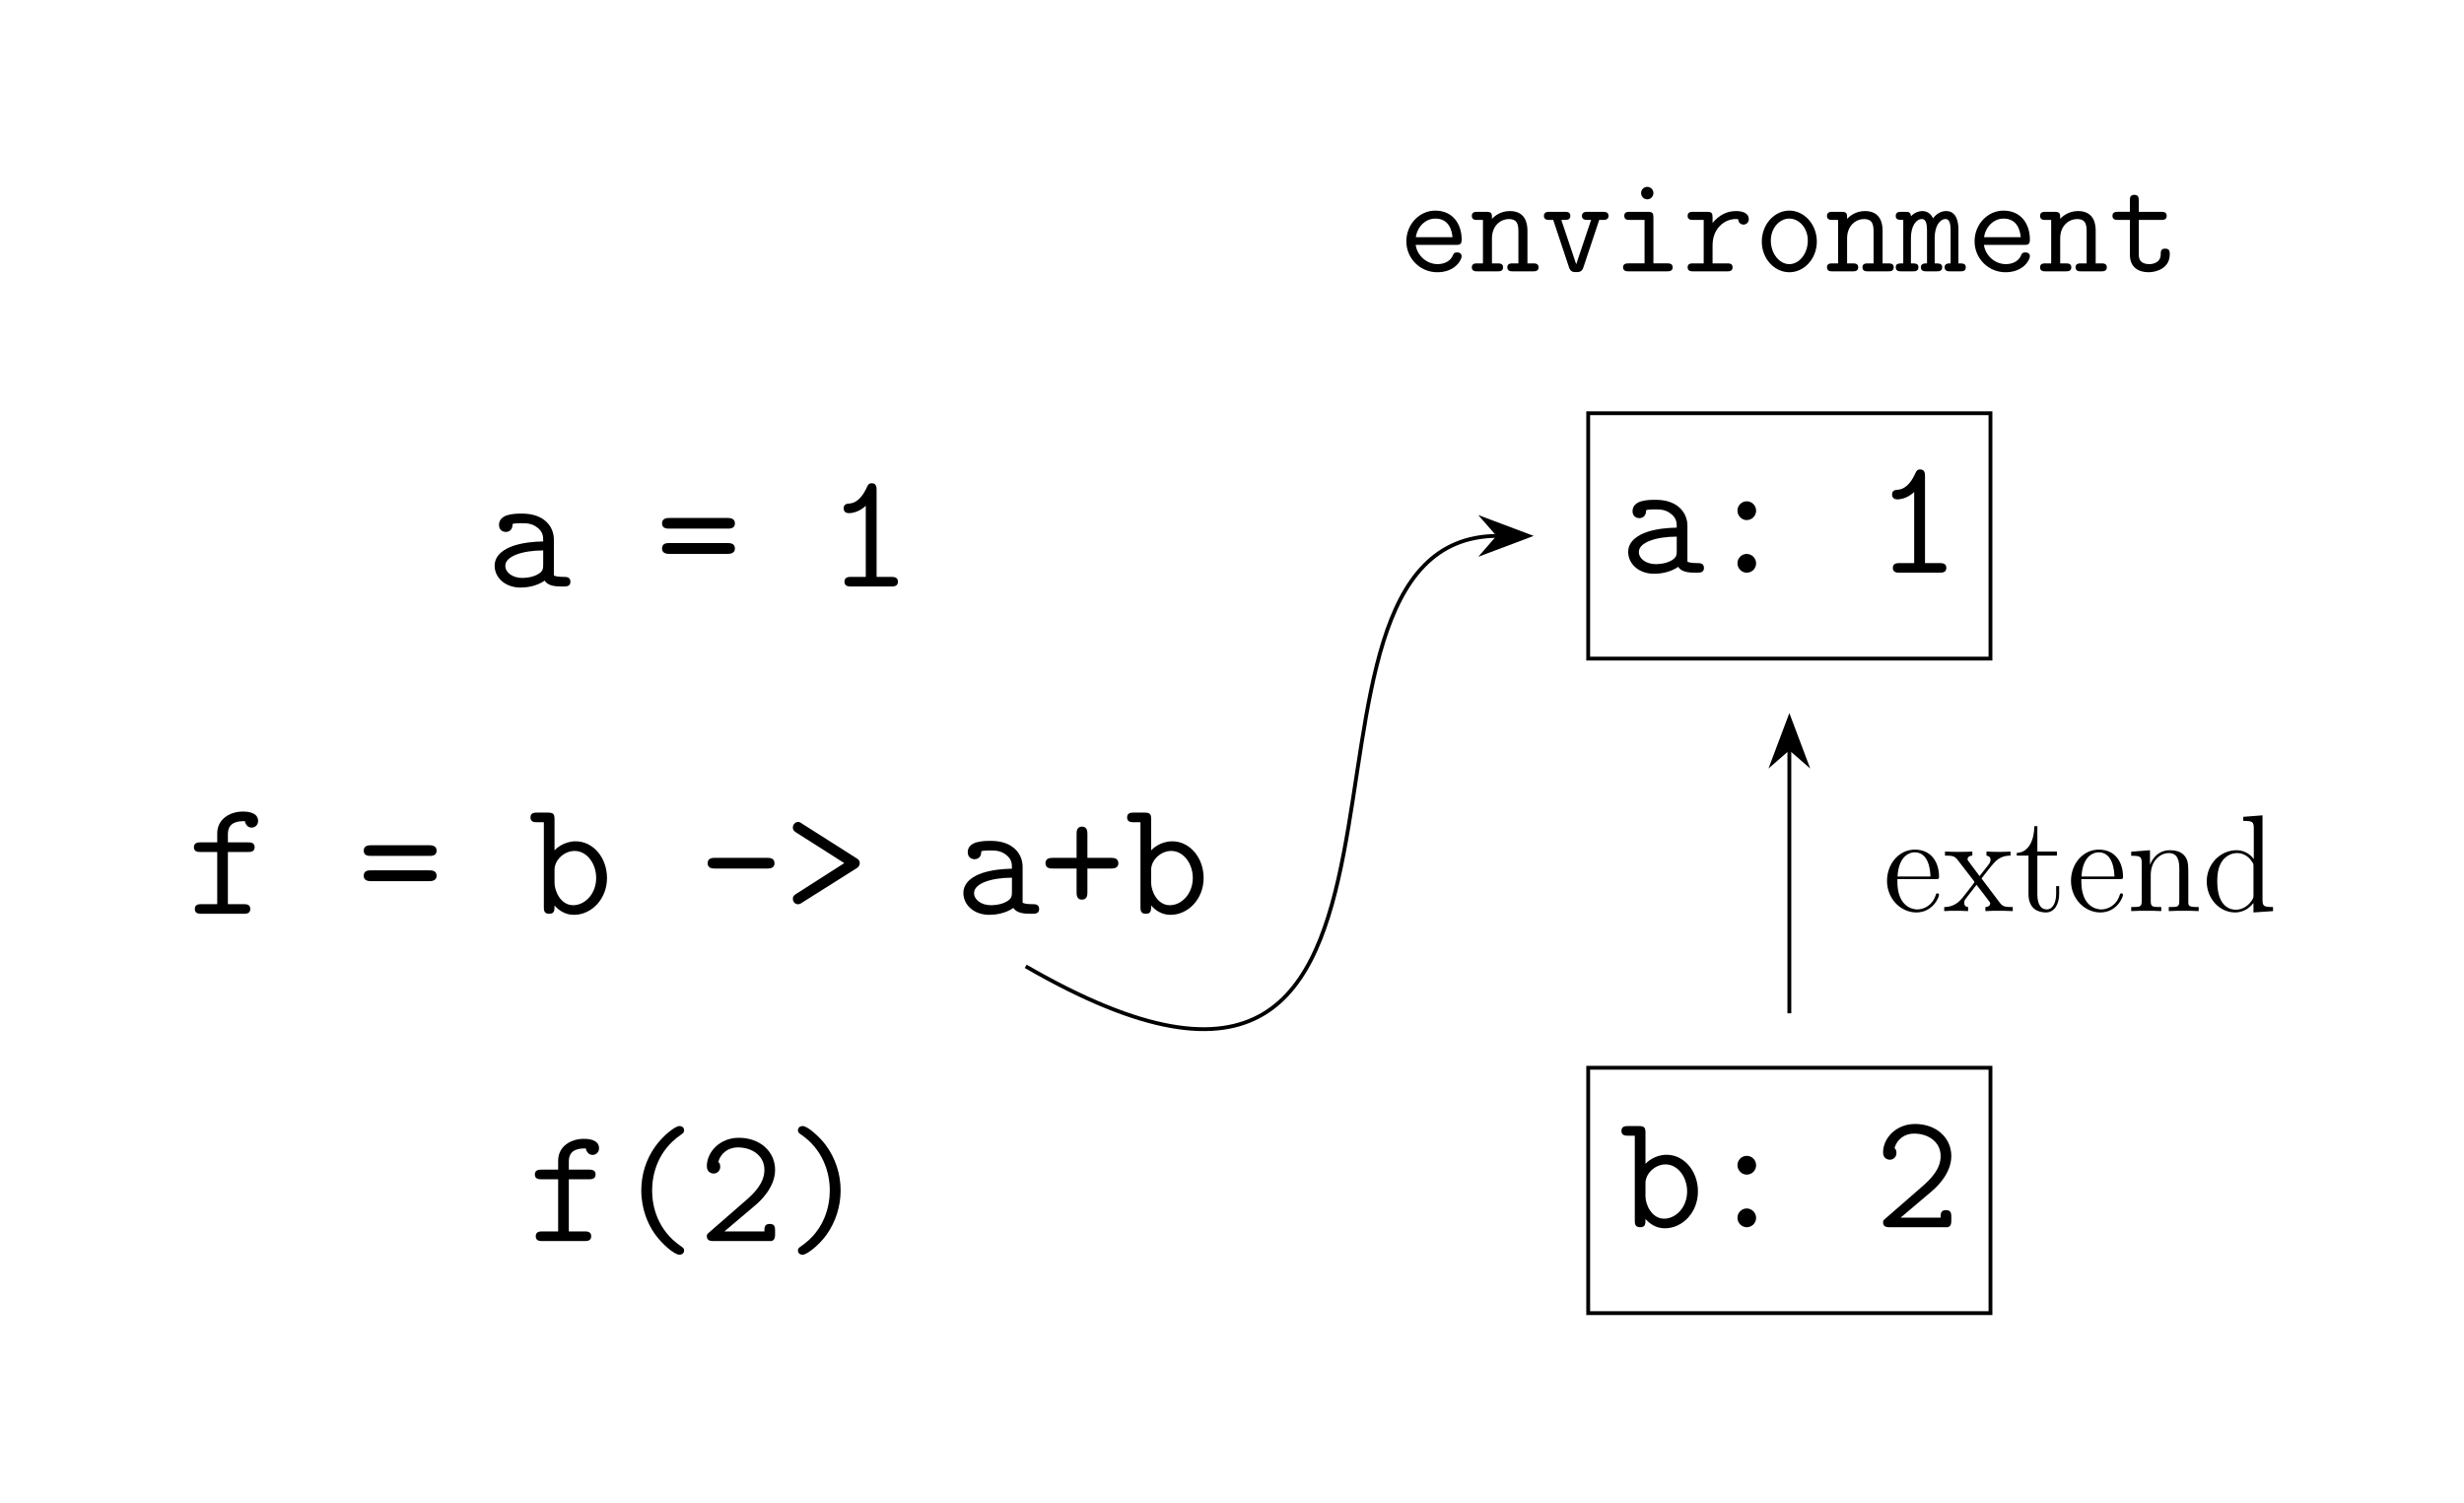
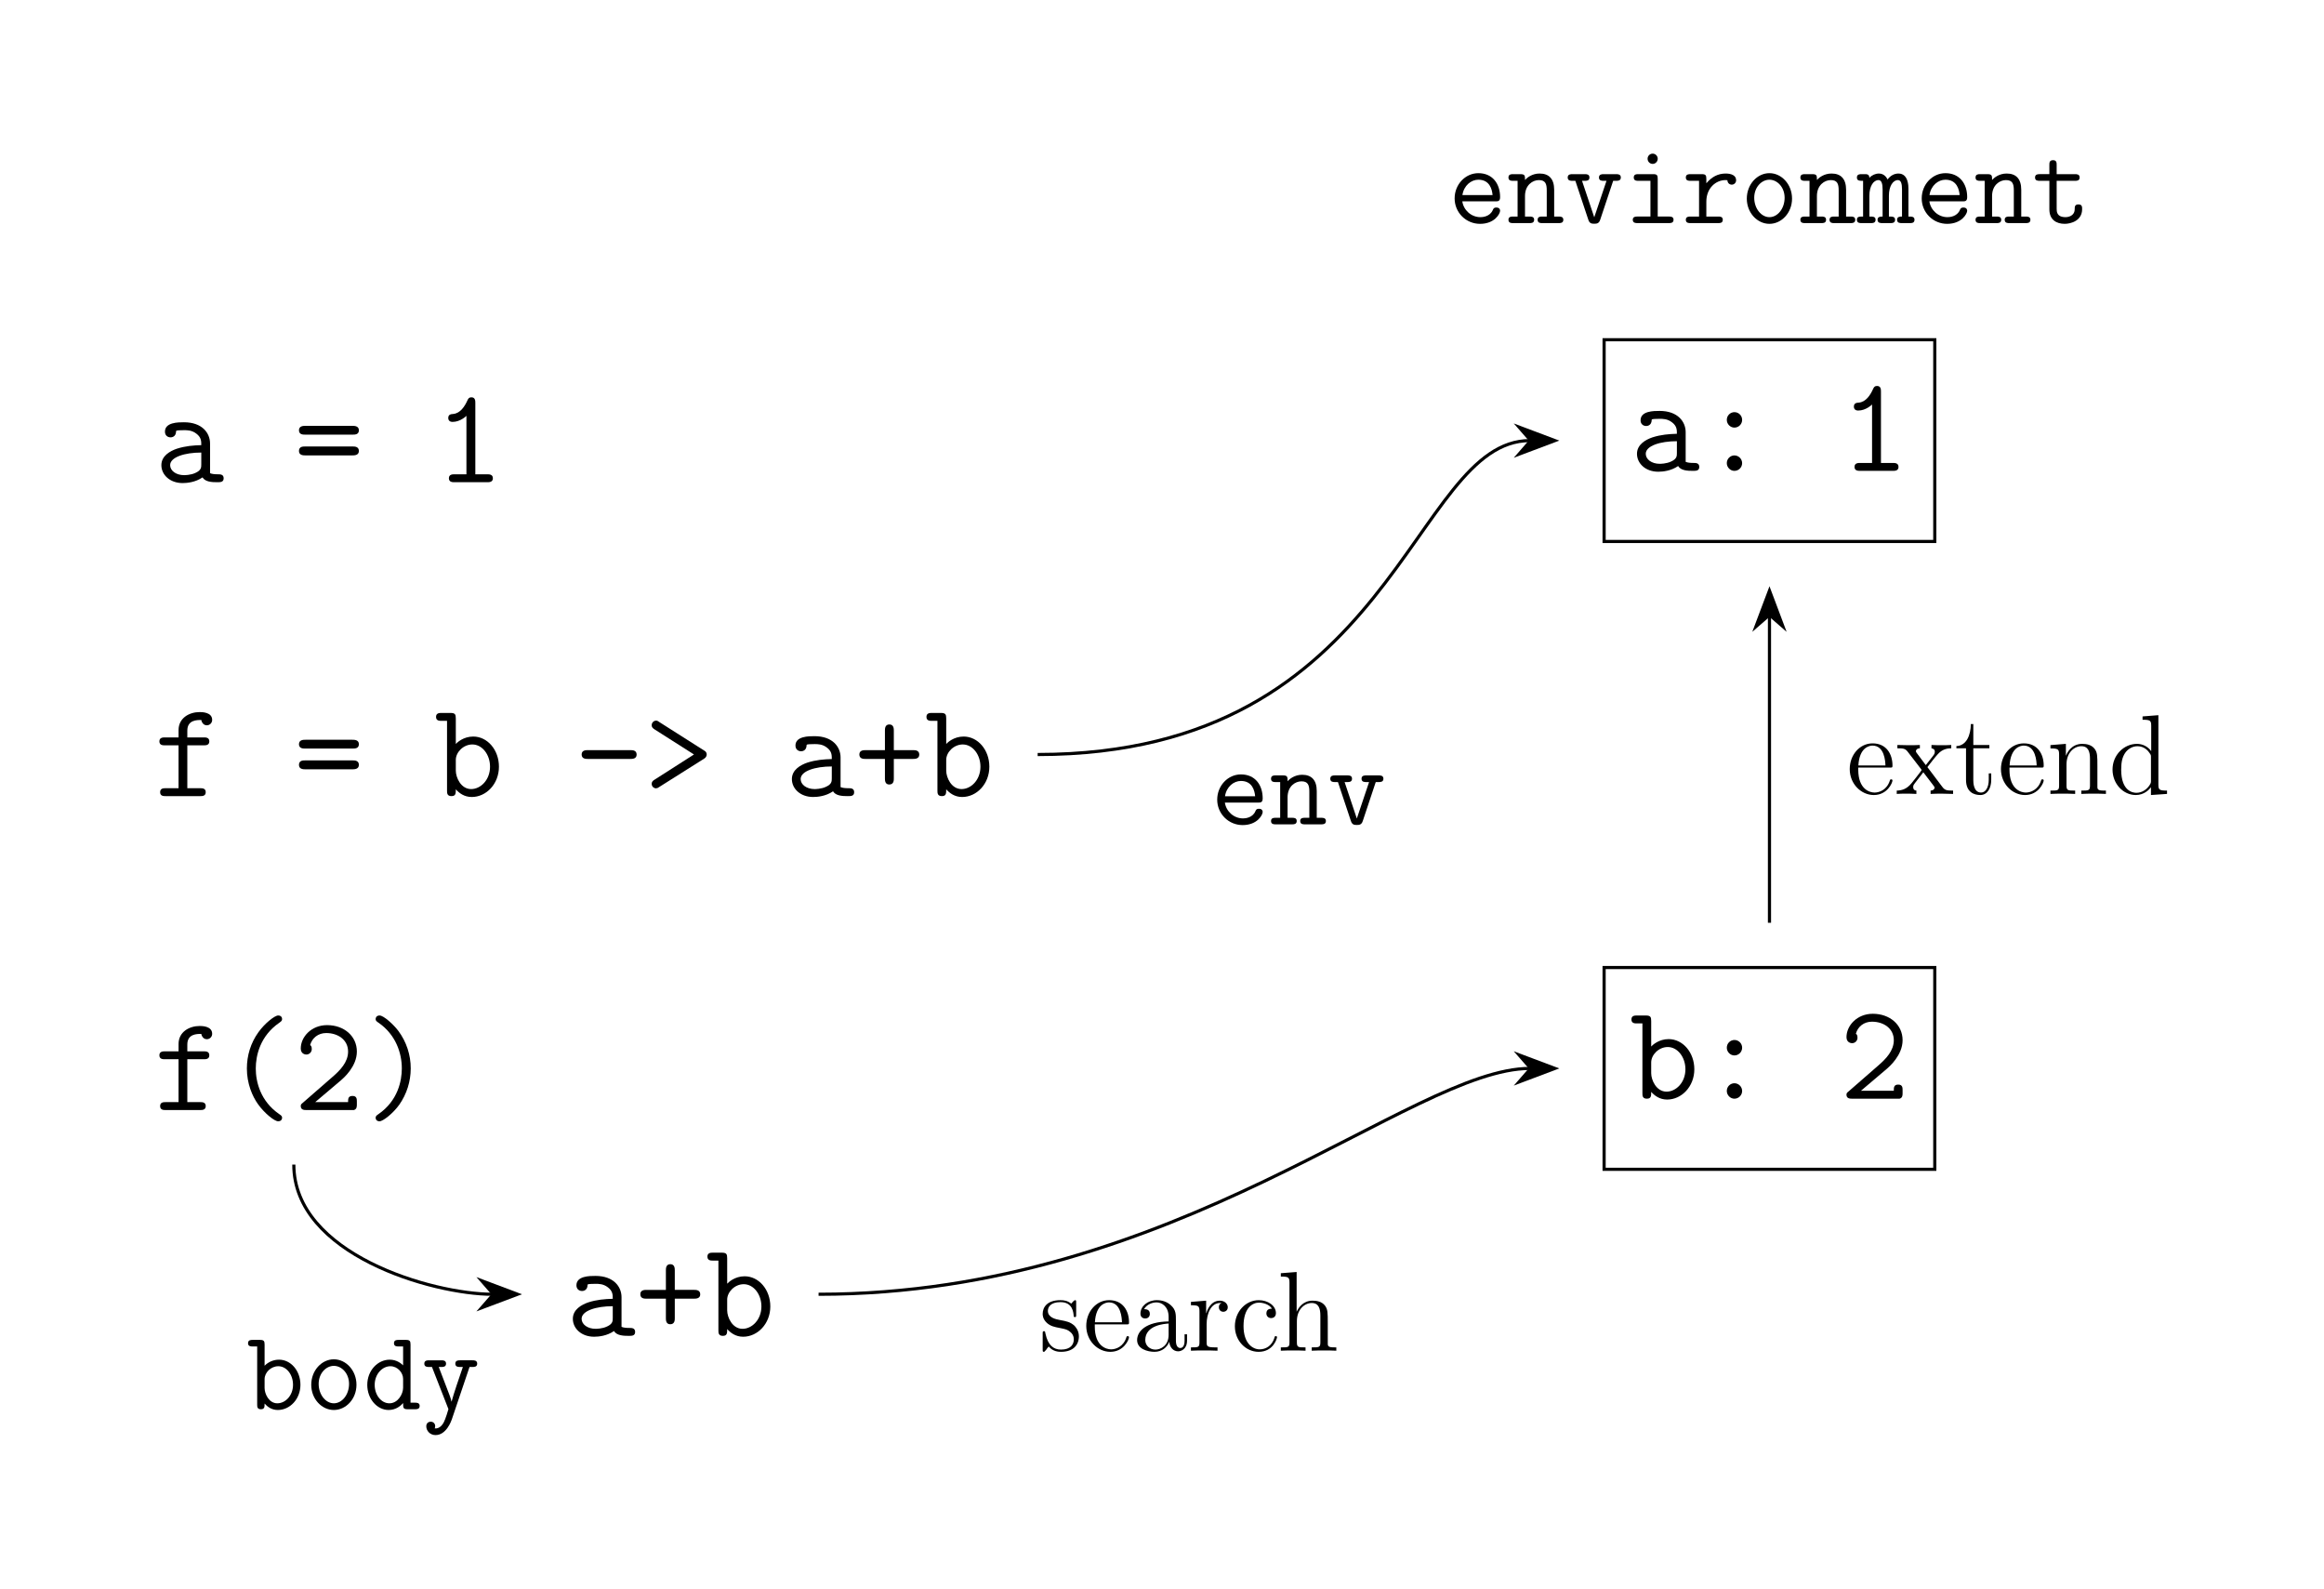
- <svg xmlns="http://www.w3.org/2000/svg" xmlns:xlink="http://www.w3.org/1999/xlink" width="256.096" height="156.119">
+ <svg xmlns="http://www.w3.org/2000/svg" xmlns:xlink="http://www.w3.org/1999/xlink" width="293.859" height="200.781">
  <defs>
    <path id="a" d="M7.125-4.89c0-1.313-.984-2.688-3.297-2.688-.734 0-2.406 0-2.406 1.187 0 .47.328.72.719.72.093 0 .671-.032.687-.75 0-.095.016-.11.375-.141.203-.016.438-.016.64-.016.391 0 .985 0 1.548.437.625.47.625.954.625 1.454C5-4.657 4-4.579 2.922-4.234c-.86.296-1.953.906-1.953 2.078C.969-.937 2.047.109 3.656.109c.547 0 1.61-.093 2.516-.718.344.578 1.203.609 1.86.609.405 0 .812 0 .812-.5S8.406-1 8.156-1c-.437 0-.781-.031-1.031-.14Zm-1.11 2.624c0 .391 0 .75-.718 1.079-.594.296-1.406.296-1.453.296-1.016 0-1.766-.562-1.766-1.265 0-1.016 1.844-1.594 3.938-1.594Zm0 0" />
    <path id="b" d="M7.469-6.016c.234 0 .75 0 .75-.546 0-.563-.578-.563-.828-.563H1.469c-.266 0-.828 0-.828.563 0 .546.53.546.734.546ZM7.39-3.39c.25 0 .828 0 .828-.562 0-.563-.547-.563-.75-.563H1.375c-.219 0-.734 0-.734.563 0 .562.562.562.828.562Zm0 0" />
    <path id="c" d="M5.234-10.016c0-.265 0-.718-.5-.718-.296 0-.39.156-.5.39-.328.735-.89 1.64-1.812 1.719-.25.016-.61.047-.61.5 0 .297.172.5.547.5.97 0 1.704-.719 1.75-.766V-1H2.594c-.235 0-.703 0-.703.5s.468.5.703.5H6.75c.234 0 .703 0 .703-.5S6.984-1 6.75-1H5.234Zm0 0" />
    <path id="d" d="M4.25-6.422h2.094c.234 0 .687 0 .687-.5s-.453-.5-.687-.5H4.25v-.86c0-1.343 1.203-1.343 1.766-1.343 0 .031.125.672.703.672a.675.675 0 0 0 .672-.688c0-.984-1.313-.984-1.579-.984-1.296 0-2.671.734-2.671 2.281v.922H1.42c-.234 0-.702 0-.702.5s.453.5.687.5h1.735V-1H1.5c-.25 0-.688 0-.688.5s.438.5.688.5h4.39c.235 0 .688 0 .688-.5S6.125-1 5.891-1H4.25Zm0 0" />
    <path id="e" d="M2.766-9.813c0-.53-.094-.703-.688-.703H.953c-.25 0-.687 0-.687.5s.437.5.687.5h.703v8.813c0 .312 0 .703.563.703.547 0 .547-.36.547-.86.421.47 1.062.97 2.015.97C6.61.11 8.22-1.532 8.22-3.72c0-2.125-1.453-3.812-3.25-3.812-1.25 0-2.047.765-2.203.937Zm0 5.235c0-.984.968-1.953 2.093-1.953 1.235 0 2.235 1.265 2.235 2.812 0 1.656-1.172 2.828-2.39 2.828-1.298 0-1.938-1.468-1.938-2.328Zm0 0" />
    <path id="f" d="M7.125-4.703c.234 0 .781 0 .781-.547 0-.563-.531-.563-.781-.563H1.719c-.219 0-.766 0-.766.547 0 .563.531.563.766.563Zm0 0" />
    <path id="g" d="M7.578-4.734c.203-.125.328-.313.328-.516 0-.313-.187-.438-.328-.516L1.922-9.359c-.11-.079-.25-.188-.406-.188a.573.573 0 0 0-.563.578c0 .313.188.406.36.531l4.984 3.172-4.984 3.188c-.172.11-.36.219-.36.531 0 .36.297.563.563.563L1.546-1c.141-.016.173-.016.36-.156Zm0 0" />
    <path id="h" d="M5-4.703h2.438c.218 0 .78 0 .78-.547 0-.563-.546-.563-.78-.563H5V-8.28c0-.219 0-.781-.563-.781-.562 0-.562.546-.562.78v2.47H1.406c-.218 0-.765 0-.765.546 0 .563.53.563.765.563h2.469v2.469c0 .218 0 .765.547.765C5-1.469 5-2 5-2.234Zm0 0" />
    <path id="i" d="M7.375.984c0-.234-.125-.296-.36-.468-2.39-1.641-2.968-4.094-2.968-5.766 0-1.64.547-4.11 2.969-5.781.234-.172.359-.25.359-.469 0-.172-.094-.453-.5-.453-.438 0-1.703 1-2.5 2.125-.969 1.344-1.453 2.937-1.453 4.578 0 1.906.687 3.516 1.422 4.531.781 1.094 2.047 2.14 2.531 2.14.406 0 .5-.28.5-.437Zm0 0" />
    <path id="j" d="M5.984-3.781C6.234-4 7.97-5.47 7.97-7.391c0-1.953-1.61-3.343-3.766-3.343-2 0-3.328 1.5-3.328 2.953 0 .718.61.765.703.765a.685.685 0 0 0 .688-.703c0-.328-.11-.422-.204-.5.25-.906 1.032-1.515 2.032-1.515 1.468 0 2.765.843 2.765 2.343 0 1.344-1.015 2.375-1.953 3.188L1.125-.906C.937-.75.875-.703.875-.5c0 .5.469.5.703.5h6.016c.375-.11.375-.453.375-.703v-.36c0-.312 0-.718-.547-.718-.563 0-.563.375-.563.781H2.703Zm0 0" />
    <path id="k" d="M5.922-5.25A7.909 7.909 0 0 0 4.359-10c-.593-.797-1.859-1.953-2.375-1.953-.406 0-.5.297-.5.453 0 .203.11.297.422.5 2.11 1.484 2.89 3.781 2.89 5.734 0 1.547-.484 4.079-2.952 5.782-.219.156-.36.234-.36.468 0 .157.094.438.5.438.422 0 1.704-.984 2.5-2.11A7.989 7.989 0 0 0 5.922-5.25Zm0 0" />
    <path id="t" d="M5.406-6.438a.977.977 0 0 0-.968-.984.967.967 0 0 0-.97.984c0 .516.438.97.954.97a.977.977 0 0 0 .984-.97Zm0 5.47a.987.987 0 0 0-.968-.985.967.967 0 0 0-.97.984c0 .516.438.969.954.969a.977.977 0 0 0 .984-.969Zm0 0" />
    <path id="l" d="M5.969-2.75c.297 0 .578 0 .578-.531 0-1.688-.953-3.031-2.75-3.031-1.656 0-3 1.437-3 3.187A3.204 3.204 0 0 0 4.016.094c1.843 0 2.53-1.282 2.53-1.657 0-.093-.03-.406-.484-.406-.265 0-.359.11-.437.313-.36.843-1.297.906-1.563.906-1.187 0-2.14-.906-2.296-2ZM1.78-3.547c.188-1.219 1.11-1.937 2.016-1.937 1.437 0 1.734 1.218 1.797 1.937Zm0 0" />
    <path id="m" d="M6-4.203c0-1.406-.672-2.063-1.844-2.063-.968 0-1.61.547-1.843.813 0-.531 0-.734-.579-.734H.781c-.187 0-.562 0-.562.421 0 .422.375.422.562.422h.594v4.516H.781c-.187 0-.562 0-.562.406C.219 0 .594 0 .78 0h2.11c.203 0 .578 0 .578-.422 0-.406-.375-.406-.578-.406h-.579v-2.594c0-1.39.97-2.015 1.75-2.015.829 0 1 .468 1 1.296v3.313H4.47c-.188 0-.563 0-.563.406 0 .422.375.422.563.422h2.11c.202 0 .577 0 .577-.422 0-.406-.375-.406-.578-.406H6Zm0 0" />
    <path id="n" d="M6.078-5.344h.375c.203 0 .594 0 .594-.422 0-.421-.39-.421-.594-.421H4.875c-.203 0-.594 0-.594.421 0 .422.39.422.594.422h.36L3.686-.734l-1.546-4.61H2.5c.203 0 .578 0 .578-.422 0-.421-.375-.421-.578-.421H.922c-.203 0-.594 0-.594.421 0 .422.39.422.594.422h.375l1.64 4.922c.157.5.47.5.75.5.266 0 .594 0 .75-.5Zm0 0" />
    <path id="o" d="M4.328-8.14a.643.643 0 0 0-.64-.641c-.36 0-.641.297-.641.64 0 .36.281.657.64.657.36 0 .641-.297.641-.657ZM1.86-6.188c-.203 0-.562 0-.562.421 0 .422.36.422.562.422h1.547v4.516h-1.64c-.204 0-.594 0-.594.406 0 .422.39.422.594.422H5.75c.203 0 .578 0 .578-.422 0-.406-.375-.406-.578-.406H4.328v-4.766c0-.437-.078-.593-.562-.593Zm0 0" />
    <path id="p" d="M3.094-2.719c0-1.703 1.203-2.719 2.422-2.719.078 0 .171 0 .234.016.047.516.453.563.547.563a.55.55 0 0 0 .562-.563c0-.61-.609-.844-1.328-.844-.953 0-1.765.422-2.437 1.235v-.563c0-.437-.078-.593-.563-.593H1.078c-.203 0-.578 0-.578.421 0 .422.375.422.578.422h1.094v4.516H1.078c-.203 0-.578 0-.578.406C.5 0 .875 0 1.078 0H4.61c.204 0 .563 0 .563-.422 0-.406-.36-.406-.563-.406H3.094Zm0 0" />
    <path id="q" d="M6.547-3.094c0-1.797-1.313-3.219-2.86-3.219-1.546 0-2.859 1.422-2.859 3.22 0 1.796 1.328 3.187 2.86 3.187 1.53 0 2.859-1.39 2.859-3.188ZM3.687-.75c-1.03 0-1.921-1.094-1.921-2.453 0-1.328.921-2.281 1.921-2.281s1.922.953 1.922 2.28c0 1.376-.89 2.454-1.921 2.454Zm0 0" />
    <path id="r" d="M6.5-4.344c0-.312 0-1.922-1.266-1.922-.5 0-.984.235-1.375.75-.093-.203-.406-.75-1.093-.75a1.65 1.65 0 0 0-1.204.547c-.015-.468-.312-.468-.578-.468H.563c-.204 0-.579 0-.579.421 0 .422.329.422.782.422v4.516c-.47 0-.782 0-.782.406C-.016 0 .36 0 .563 0h1.203c.203 0 .578 0 .578-.422 0-.406-.328-.406-.781-.406v-2.64c0-1.204.515-1.97 1.156-1.97.39 0 .515.5.515 1.172v3.438c-.25 0-.64 0-.64.406 0 .422.39.422.594.422h1.046c.204 0 .579 0 .579-.422 0-.406-.344-.406-.782-.406v-2.64c0-1.204.516-1.97 1.14-1.97.407 0 .516.5.516 1.172v3.438c-.234 0-.625 0-.625.406 0 .422.391.422.594.422h1.047c.203 0 .563 0 .563-.422 0-.406-.329-.406-.766-.406Zm0 0" />
    <path id="s" d="M3.094-5.344h2.328c.203 0 .578 0 .578-.422 0-.421-.375-.421-.578-.421H3.094V-7.36c0-.25 0-.594-.453-.594-.47 0-.47.344-.47.594v1.171H.954c-.203 0-.594 0-.594.422s.375.422.579.422h1.234v3.61c0 1.328.906 1.828 1.937 1.828.782 0 2.204-.39 2.204-1.86 0-.28 0-.593-.47-.593-.468 0-.468.312-.468.609-.016.86-.828 1-1.156 1-1.125 0-1.125-.719-1.125-1.063Zm0 0" />
-     <path id="u" d="M5.5-3.328c.313 0 .344 0 .344-.266 0-1.453-.782-2.797-2.516-2.797-1.64 0-2.89 1.47-2.89 3.25C.438-1.25 1.89.141 3.483.141c1.704 0 2.36-1.547 2.36-1.844 0-.094-.078-.14-.157-.14-.125 0-.156.062-.171.14C5.14-.5 4.172-.172 3.578-.172c-.61 0-2.062-.406-2.062-2.89v-.266Zm-3.969-.266c.125-2.265 1.375-2.515 1.782-2.515 1.53 0 1.624 2.015 1.64 2.515Zm0 0" />
-     <path id="v" d="M4.016-3.39C4.437-3.938 5.03-4.704 5.312-5c.579-.672 1.25-.766 1.72-.766v-.421c-.626.03-.641.03-1.204.03-.547 0-.578 0-1.297-.03v.421c.188.032.422.11.422.438 0 .25-.14.406-.219.516l-.921 1.171-1.11-1.484c-.047-.047-.14-.188-.14-.281 0-.094.078-.344.5-.36v-.421c-.344.03-1.079.03-1.47.03-.468 0-.5 0-1.374-.03v.421c.734 0 1 .032 1.297.422l1.687 2.188c.031.031.078.11.078.156 0 .047-1.11 1.453-1.265 1.64C1.39-.593.766-.436.14-.421V0c.546-.031.578-.031 1.187-.031.547 0 .578 0 1.297.031v-.422c-.344-.031-.406-.25-.406-.453 0-.234.11-.344.25-.531.219-.297.687-.89 1.031-1.328l1.172 1.53c.25.313.25.345.25.423 0 .125-.11.344-.5.36V0C4.797-.031 5.5-.031 5.89-.031c.484 0 .5 0 1.375.031v-.422c-.766 0-1.032-.016-1.375-.484Zm0 0" />
-     <path id="w" d="M2.406-5.766h2.031v-.421h-2.03v-2.641h-.313c-.016 1.36-.531 2.734-1.828 2.781v.281h1.218v3.985C1.484-.188 2.531.14 3.297.14c.906 0 1.375-.891 1.375-1.922v-.813h-.313v.781c0 1.032-.421 1.641-.968 1.641-.985 0-.985-1.328-.985-1.578Zm0 0" />
-     <path id="x" d="M6.39-3.484c0-1.329 0-1.735-.343-2.204-.406-.546-1.078-.64-1.578-.64-1.39 0-1.938 1.187-2.047 1.484h-.016v-1.484l-1.953.156v.422c.984 0 1.094.094 1.094.797v3.89c0 .641-.156.641-1.094.641V0C.828-.031 1.61-.031 2.016-.031c.406 0 1.187 0 1.562.031v-.422c-.922 0-1.094 0-1.094-.64v-2.672c0-1.5.985-2.297 1.875-2.297.891 0 1.094.718 1.094 1.593v3.375c0 .641-.156.641-1.094.641V0c.375-.031 1.157-.031 1.547-.031.422 0 1.188 0 1.563.031v-.422c-.719 0-1.078 0-1.078-.422Zm0 0" />
-     <path id="y" d="M4.297-9.797v.422c.984 0 1.094.094 1.094.797v3.172a2.22 2.22 0 0 0-1.797-.922C1.938-6.328.5-4.922.5-3.078.5-1.266 1.86.14 3.438.14c1.093 0 1.718-.72 1.921-.985v.985L7.391 0v-.422c-.985 0-1.094-.094-1.094-.797v-8.734Zm1.062 8.125c0 .25 0 .297-.203.61-.343.5-.922.921-1.64.921-.375 0-1.922-.14-1.922-2.921 0-1.047.172-1.61.484-2.094.281-.438.86-.875 1.578-.875.89 0 1.39.64 1.531.875.172.234.172.265.172.515Zm0 0" />
+     <path id="u" d="M2.313-8.172c0-.453-.094-.594-.579-.594H.781c-.187 0-.562 0-.562.422 0 .406.375.406.562.406h.594v7.344c0 .266 0 .594.469.594.468 0 .468-.297.468-.719.344.39.876.813 1.672.813 1.532 0 2.86-1.375 2.86-3.188 0-1.765-1.203-3.172-2.703-3.172a2.56 2.56 0 0 0-1.829.766Zm0 4.36c0-.829.796-1.626 1.734-1.626 1.031 0 1.86 1.047 1.86 2.344 0 1.375-.97 2.344-1.985 2.344-1.078 0-1.61-1.219-1.61-1.938Zm0 0" />
+     <path id="v" d="M6-8.172c0-.453-.094-.594-.578-.594h-.953c-.188 0-.563 0-.563.422 0 .406.375.406.563.406h.593v2.391c-.234-.234-.812-.719-1.687-.719C1.844-6.266.531-4.89.531-3.078.531-1.313 1.766.094 3.234.094c.938 0 1.563-.563 1.829-.875 0 .594 0 .781.578.781h.937c.203 0 .578 0 .578-.422 0-.406-.375-.406-.578-.406H6Zm-.938 5.453c0 .797-.656 1.969-1.734 1.969-1.031 0-1.86-1.047-1.86-2.328 0-1.375.97-2.36 1.985-2.36.938 0 1.61.844 1.61 1.594Zm0 0" />
+     <path id="w" d="M6.078-5.344h.375c.203 0 .594 0 .594-.422 0-.421-.39-.421-.594-.421H4.875c-.203 0-.594 0-.594.421 0 .422.39.422.594.422h.36C4.827-4.172 4.014-1.78 3.811-.969h-.015c-.063-.312-.125-.469-.266-.86L2.187-5.343h.344c.188 0 .578 0 .578-.422 0-.421-.39-.421-.578-.421H.953c-.203 0-.594 0-.594.421 0 .422.391.422.594.422h.375L3.344-.187c.062.14.062.171.062.187 0 .031-.375 1.281-.594 1.672-.093.156-.453.828-1.14.75.016-.047.062-.125.062-.281a.542.542 0 0 0-.562-.563c-.36 0-.563.25-.563.578 0 .547.454 1.11 1.172 1.11 1.39 0 2-1.844 2.047-1.954Zm0 0" />
+     <path id="x" d="M5.5-3.328c.313 0 .344 0 .344-.266 0-1.453-.782-2.797-2.516-2.797-1.64 0-2.89 1.47-2.89 3.25C.438-1.25 1.89.141 3.483.141c1.704 0 2.36-1.547 2.36-1.844 0-.094-.078-.14-.157-.14-.125 0-.156.062-.171.14C5.14-.5 4.172-.172 3.578-.172c-.61 0-2.062-.406-2.062-2.89v-.266Zm-3.969-.266c.125-2.265 1.375-2.515 1.782-2.515 1.53 0 1.624 2.015 1.64 2.515Zm0 0" />
+     <path id="y" d="M4.016-3.39C4.437-3.938 5.03-4.704 5.312-5c.579-.672 1.25-.766 1.72-.766v-.421c-.626.03-.641.03-1.204.03-.547 0-.578 0-1.297-.03v.421c.188.032.422.11.422.438 0 .25-.14.406-.219.516l-.921 1.171-1.11-1.484c-.047-.047-.14-.188-.14-.281 0-.094.078-.344.5-.36v-.421c-.344.03-1.079.03-1.47.03-.468 0-.5 0-1.374-.03v.421c.734 0 1 .032 1.297.422l1.687 2.188c.031.031.078.11.078.156 0 .047-1.11 1.453-1.265 1.64C1.39-.593.766-.436.14-.421V0c.546-.031.578-.031 1.187-.031.547 0 .578 0 1.297.031v-.422c-.344-.031-.406-.25-.406-.453 0-.234.11-.344.25-.531.219-.297.687-.89 1.031-1.328l1.172 1.53c.25.313.25.345.25.423 0 .125-.11.344-.5.36V0C4.797-.031 5.5-.031 5.89-.031c.484 0 .5 0 1.375.031v-.422c-.766 0-1.032-.016-1.375-.484Zm0 0" />
+     <path id="z" d="M2.406-5.766h2.031v-.421h-2.03v-2.641h-.313c-.016 1.36-.531 2.734-1.828 2.781v.281h1.218v3.985C1.484-.188 2.531.14 3.297.14c.906 0 1.375-.891 1.375-1.922v-.813h-.313v.781c0 1.032-.421 1.641-.968 1.641-.985 0-.985-1.328-.985-1.578Zm0 0" />
+     <path id="A" d="M6.39-3.484c0-1.329 0-1.735-.343-2.204-.406-.546-1.078-.64-1.578-.64-1.39 0-1.938 1.187-2.047 1.484h-.016v-1.484l-1.953.156v.422c.984 0 1.094.094 1.094.797v3.89c0 .641-.156.641-1.094.641V0C.828-.031 1.61-.031 2.016-.031c.406 0 1.187 0 1.562.031v-.422c-.922 0-1.094 0-1.094-.64v-2.672c0-1.5.985-2.297 1.875-2.297.891 0 1.094.718 1.094 1.593v3.375c0 .641-.156.641-1.094.641V0c.375-.031 1.157-.031 1.547-.031.422 0 1.188 0 1.563.031v-.422c-.719 0-1.078 0-1.078-.422Zm0 0" />
+     <path id="B" d="M4.297-9.797v.422c.984 0 1.094.094 1.094.797v3.172a2.22 2.22 0 0 0-1.797-.922C1.938-6.328.5-4.922.5-3.078.5-1.266 1.86.14 3.438.14c1.093 0 1.718-.72 1.921-.985v.985L7.391 0v-.422c-.985 0-1.094-.094-1.094-.797v-8.734Zm1.062 8.125c0 .25 0 .297-.203.61-.343.5-.922.921-1.64.921-.375 0-1.922-.14-1.922-2.921 0-1.047.172-1.61.484-2.094.281-.438.86-.875 1.578-.875.89 0 1.39.64 1.531.875.172.234.172.265.172.515Zm0 0" />
+     <path id="C" d="M4.703-6.063c0-.265 0-.328-.14-.328-.11 0-.391.313-.485.438-.453-.36-.89-.438-1.36-.438-1.734 0-2.25.938-2.25 1.735 0 .156 0 .656.548 1.156.468.406.953.5 1.609.625.781.156.969.203 1.328.5.266.203.453.531.453.922 0 .625-.36 1.312-1.625 1.312-.937 0-1.64-.546-1.953-1.984-.047-.25-.047-.266-.062-.281C.734-2.47.672-2.47.625-2.47c-.156 0-.156.078-.156.328v1.954c0 .265 0 .328.14.328.079 0 .094-.016.344-.313.063-.094.063-.125.281-.36.547.673 1.313.673 1.563.673 1.5 0 2.25-.829 2.25-1.97 0-.765-.469-1.234-.594-1.359-.516-.437-.906-.53-1.86-.703-.421-.078-1.468-.28-1.468-1.14 0-.453.297-1.11 1.594-1.11 1.562 0 1.64 1.329 1.672 1.782.015.109.109.109.156.109.156 0 .156-.063.156-.328Zm0 0" />
+     <path id="D" d="M5.531-3.828c0-.781 0-1.344-.625-1.906-.5-.47-1.14-.657-1.781-.657-1.172 0-2.078.766-2.078 1.704 0 .406.266.609.61.609.343 0 .577-.234.577-.578 0-.594-.515-.594-.734-.594.344-.61 1.031-.86 1.594-.86.672 0 1.515.548 1.515 1.829v.578C1.72-3.656.625-2.453.625-1.343.625-.22 1.953.14 2.828.14c.938 0 1.594-.579 1.86-1.266.062.688.5 1.203 1.125 1.203.296 0 1.125-.203 1.125-1.36v-.796h-.313v.797c0 .828-.344.937-.547.937-.547 0-.547-.765-.547-.969ZM4.61-2.016C4.61-.609 3.563-.14 2.938-.14c-.704 0-1.282-.515-1.282-1.203 0-1.89 2.438-2.062 2.953-2.093Zm0 0" />
+     <path id="E" d="M2.39-3.344c0-1.39.579-2.687 1.688-2.687h.203c-.125.062-.343.156-.343.531 0 .422.328.578.546.578.297 0 .579-.187.579-.578 0-.422-.391-.828-1-.828-1.22 0-1.641 1.328-1.72 1.594h-.015v-1.594l-1.922.156v.422c.969 0 1.078.094 1.078.797v3.89c0 .641-.156.641-1.078.641V0c.39-.031 1.188-.031 1.61-.031.39 0 1.406 0 1.75.031v-.422h-.297c-1.047 0-1.078-.156-1.078-.672Zm0 0" />
+     <path id="F" d="M5.188-5.313c-.172 0-.704 0-.704.594 0 .344.25.594.594.594.328 0 .61-.203.61-.625 0-.953-1.016-1.64-2.172-1.64C1.844-6.39.5-4.907.5-3.095.5-1.266 1.875.141 3.5.141c1.89 0 2.328-1.72 2.328-1.844 0-.14-.11-.14-.14-.14-.141 0-.157.046-.188.218C5.172-.609 4.406-.172 3.625-.172c-.875 0-2.031-.766-2.031-2.937 0-2.391 1.218-2.97 1.937-2.97.547 0 1.328.22 1.656.766Zm0 0" />
+     <path id="G" d="M6.39-3.484c0-1.329 0-1.735-.343-2.204-.406-.546-1.078-.64-1.578-.64-1.235 0-1.797.937-2 1.375h-.016v-5l-2 .156v.422c.984 0 1.094.094 1.094.797v7.515c0 .641-.156.641-1.094.641V0C.828-.031 1.61-.031 2.016-.031c.406 0 1.187 0 1.562.031v-.422c-.922 0-1.094 0-1.094-.64v-2.672c0-1.5.985-2.297 1.875-2.297.891 0 1.094.718 1.094 1.593v3.375c0 .641-.156.641-1.094.641V0c.375-.031 1.157-.031 1.547-.031.422 0 1.188 0 1.563.031v-.422c-.719 0-1.078 0-1.078-.422Zm0 0" />
  </defs>
-   <use xlink:href="#a" x="50.442" y="60.96" />
-   <use xlink:href="#b" x="68.167" y="60.96" />
-   <use xlink:href="#c" x="85.875" y="60.96" />
-   <use xlink:href="#d" x="19.436" y="94.976" />
-   <use xlink:href="#b" x="37.161" y="94.976" />
-   <use xlink:href="#e" x="54.869" y="94.976" />
-   <use xlink:href="#f" x="72.594" y="94.976" />
-   <use xlink:href="#g" x="81.453" y="94.976" />
-   <use xlink:href="#a" x="99.161" y="94.976" />
-   <use xlink:href="#h" x="108.02" y="94.976" />
-   <use xlink:href="#e" x="116.879" y="94.976" />
-   <use xlink:href="#d" x="54.871" y="128.992" />
-   <use xlink:href="#i" x="63.73" y="128.992" />
-   <use xlink:href="#j" x="72.589" y="128.992" />
-   <use xlink:href="#k" x="81.448" y="128.992" />
-   <use xlink:href="#l" x="145.372" y="28.203" />
-   <use xlink:href="#m" x="152.755" y="28.203" />
-   <use xlink:href="#n" x="160.137" y="28.203" />
-   <use xlink:href="#o" x="167.52" y="28.203" />
-   <use xlink:href="#p" x="174.902" y="28.203" />
-   <use xlink:href="#q" x="182.285" y="28.203" />
-   <use xlink:href="#m" x="189.667" y="28.203" />
-   <use xlink:href="#r" x="197.05" y="28.203" />
-   <use xlink:href="#l" x="204.432" y="28.203" />
-   <use xlink:href="#m" x="211.815" y="28.203" />
-   <use xlink:href="#s" x="219.198" y="28.203" />
-   <use xlink:href="#a" x="168.257" y="59.526" />
-   <use xlink:href="#t" x="177.116" y="59.526" />
-   <use xlink:href="#c" x="194.841" y="59.526" />
-   <path fill="none" stroke="#000" stroke-miterlimit="10" stroke-width=".398" d="M164.871 42.95h42.207M165.07 68.453V42.95M206.879 68.453V42.95M164.871 68.453h42.207" />
-   <use xlink:href="#e" x="168.257" y="127.557" />
-   <use xlink:href="#t" x="177.116" y="127.557" />
-   <use xlink:href="#j" x="194.841" y="127.557" />
-   <path fill="none" stroke="#000" stroke-miterlimit="10" stroke-width=".398" d="M164.871 110.98h42.207M165.07 136.484V110.98M206.879 136.484V110.98M164.871 136.484h42.207" />
-   <path fill="none" stroke="#000" stroke-miterlimit="10" stroke-width=".399" d="M106.605 100.438c49.098 28.347 22.676-44.739 49.094-44.739" />
-   <path stroke="#000" stroke-miterlimit="10" stroke-width=".399" d="m158.84 55.7-4.528-1.704 1.489 1.703-1.488 1.707Zm0 0" />
-   <path fill="none" stroke="#000" stroke-miterlimit="10" stroke-width=".399" d="M185.977 105.32V77.824" />
-   <path stroke="#000" stroke-miterlimit="10" stroke-width=".399" d="m185.977 74.68-1.704 4.527 1.704-1.484 1.703 1.484Zm0 0" />
-   <use xlink:href="#u" x="195.689" y="94.697" />
-   <use xlink:href="#v" x="201.932" y="94.697" />
-   <use xlink:href="#w" x="209.347" y="94.697" />
-   <use xlink:href="#u" x="214.81" y="94.697" />
-   <use xlink:href="#x" x="221.053" y="94.697" />
-   <use xlink:href="#y" x="228.857" y="94.697" />
+   <use xlink:href="#a" x="19.436" y="60.961" />
+   <use xlink:href="#b" x="37.161" y="60.961" />
+   <use xlink:href="#c" x="54.869" y="60.961" />
+   <use xlink:href="#d" x="19.436" y="100.646" />
+   <use xlink:href="#b" x="37.161" y="100.646" />
+   <use xlink:href="#e" x="54.869" y="100.646" />
+   <use xlink:href="#f" x="72.594" y="100.646" />
+   <use xlink:href="#g" x="81.453" y="100.646" />
+   <use xlink:href="#a" x="99.161" y="100.646" />
+   <use xlink:href="#h" x="108.02" y="100.646" />
+   <use xlink:href="#e" x="116.879" y="100.646" />
+   <use xlink:href="#d" x="19.436" y="140.331" />
+   <use xlink:href="#i" x="28.295" y="140.331" />
+   <use xlink:href="#j" x="37.154" y="140.331" />
+   <use xlink:href="#k" x="46.013" y="140.331" />
+   <use xlink:href="#a" x="71.465" y="168.88" />
+   <use xlink:href="#h" x="80.324" y="168.88" />
+   <use xlink:href="#e" x="89.183" y="168.88" />
+   <use xlink:href="#l" x="183.135" y="28.204" />
+   <use xlink:href="#m" x="190.518" y="28.204" />
+   <use xlink:href="#n" x="197.9" y="28.204" />
+   <use xlink:href="#o" x="205.283" y="28.204" />
+   <use xlink:href="#p" x="212.665" y="28.204" />
+   <use xlink:href="#q" x="220.048" y="28.204" />
+   <use xlink:href="#m" x="227.43" y="28.204" />
+   <use xlink:href="#r" x="234.813" y="28.204" />
+   <use xlink:href="#l" x="242.195" y="28.204" />
+   <use xlink:href="#m" x="249.578" y="28.204" />
+   <use xlink:href="#s" x="256.961" y="28.204" />
+   <use xlink:href="#a" x="206.02" y="59.526" />
+   <use xlink:href="#t" x="214.879" y="59.526" />
+   <use xlink:href="#c" x="232.604" y="59.526" />
+   <path fill="none" stroke="#000" stroke-miterlimit="10" stroke-width=".398" d="M202.633 42.95h42.21M202.832 68.453V42.95M244.645 68.453V42.95M202.633 68.453h42.21" />
+   <use xlink:href="#e" x="206.02" y="138.896" />
+   <use xlink:href="#t" x="214.879" y="138.896" />
+   <use xlink:href="#j" x="232.604" y="138.896" />
+   <path fill="none" stroke="#000" stroke-miterlimit="10" stroke-width=".398" d="M202.633 122.316h42.21M202.832 147.824V122.32M244.645 147.824V122.32M202.633 147.824h42.21" />
+   <path fill="none" stroke="#000" stroke-miterlimit="10" stroke-width=".399" d="M37.152 147.227c0 11.34 17.512 16.394 25.141 16.394" />
+   <path stroke="#000" stroke-miterlimit="10" stroke-width=".399" d="m65.438 163.621-4.528-1.707 1.485 1.707-1.485 1.703Zm0 0" />
+   <use xlink:href="#u" x="31.144" y="178.157" />
+   <use xlink:href="#q" x="38.527" y="178.157" />
+   <use xlink:href="#v" x="45.909" y="178.157" />
+   <use xlink:href="#w" x="53.292" y="178.157" />
+   <path fill="none" stroke="#000" stroke-miterlimit="10" stroke-width=".399" d="M223.742 116.656V77.824" />
+   <path stroke="#000" stroke-miterlimit="10" stroke-width=".399" d="m223.742 74.68-1.707 4.527 1.707-1.484 1.703 1.484Zm0 0" />
+   <use xlink:href="#x" x="233.452" y="100.367" />
+   <use xlink:href="#y" x="239.695" y="100.367" />
+   <use xlink:href="#z" x="247.11" y="100.367" />
+   <use xlink:href="#x" x="252.573" y="100.367" />
+   <use xlink:href="#A" x="258.816" y="100.367" />
+   <use xlink:href="#B" x="266.62" y="100.367" />
+   <path fill="none" stroke="#000" stroke-miterlimit="10" stroke-width=".399" d="M131.207 95.387c45.352 0 47.18-39.688 62.258-39.688" />
+   <path stroke="#000" stroke-miterlimit="10" stroke-width=".399" d="m196.605 55.7-4.527-1.704 1.484 1.703-1.484 1.707Zm0 0" />
+   <use xlink:href="#l" x="153.114" y="104.213" />
+   <use xlink:href="#m" x="160.497" y="104.213" />
+   <use xlink:href="#n" x="167.879" y="104.213" />
+   <path fill="none" stroke="#000" stroke-miterlimit="10" stroke-width=".399" d="M103.504 163.621c45.355 0 74.883-28.55 89.96-28.55" />
+   <path stroke="#000" stroke-miterlimit="10" stroke-width=".399" d="m196.605 135.07-4.527-1.703 1.484 1.703-1.484 1.707Zm0 0" />
+   <use xlink:href="#C" x="131.374" y="170.758" />
+   <use xlink:href="#x" x="136.915" y="170.758" />
+   <use xlink:href="#D" x="143.158" y="170.758" />
+   <use xlink:href="#E" x="150.182" y="170.758" />
+   <use xlink:href="#F" x="155.645" y="170.758" />
+   <use xlink:href="#G" x="161.501" y="170.758" />
</svg>
